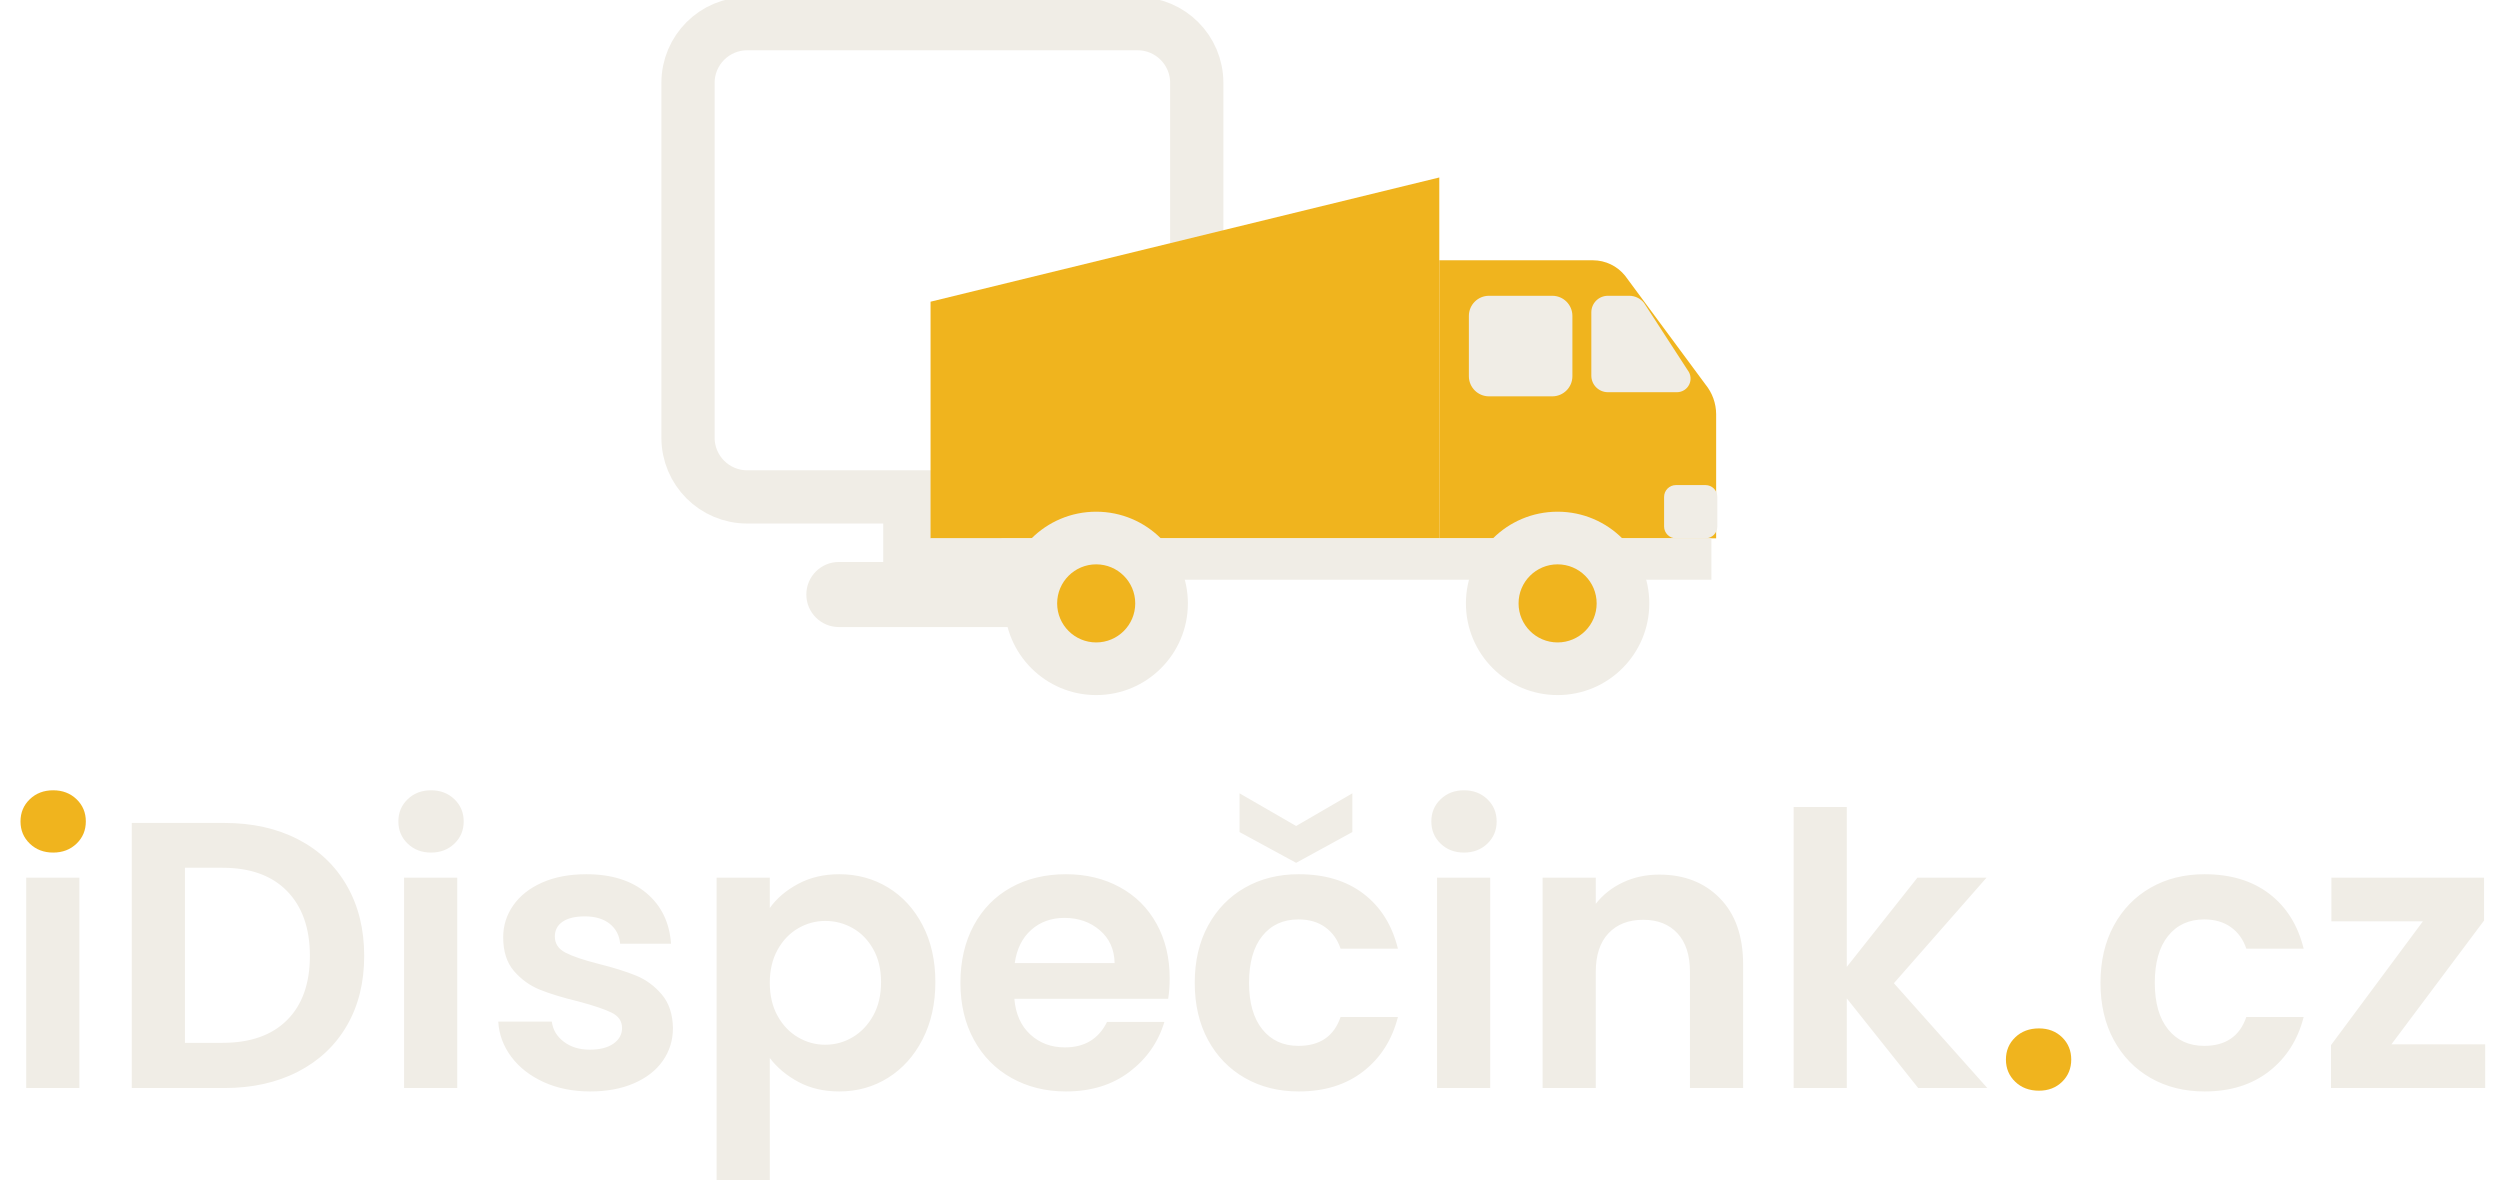
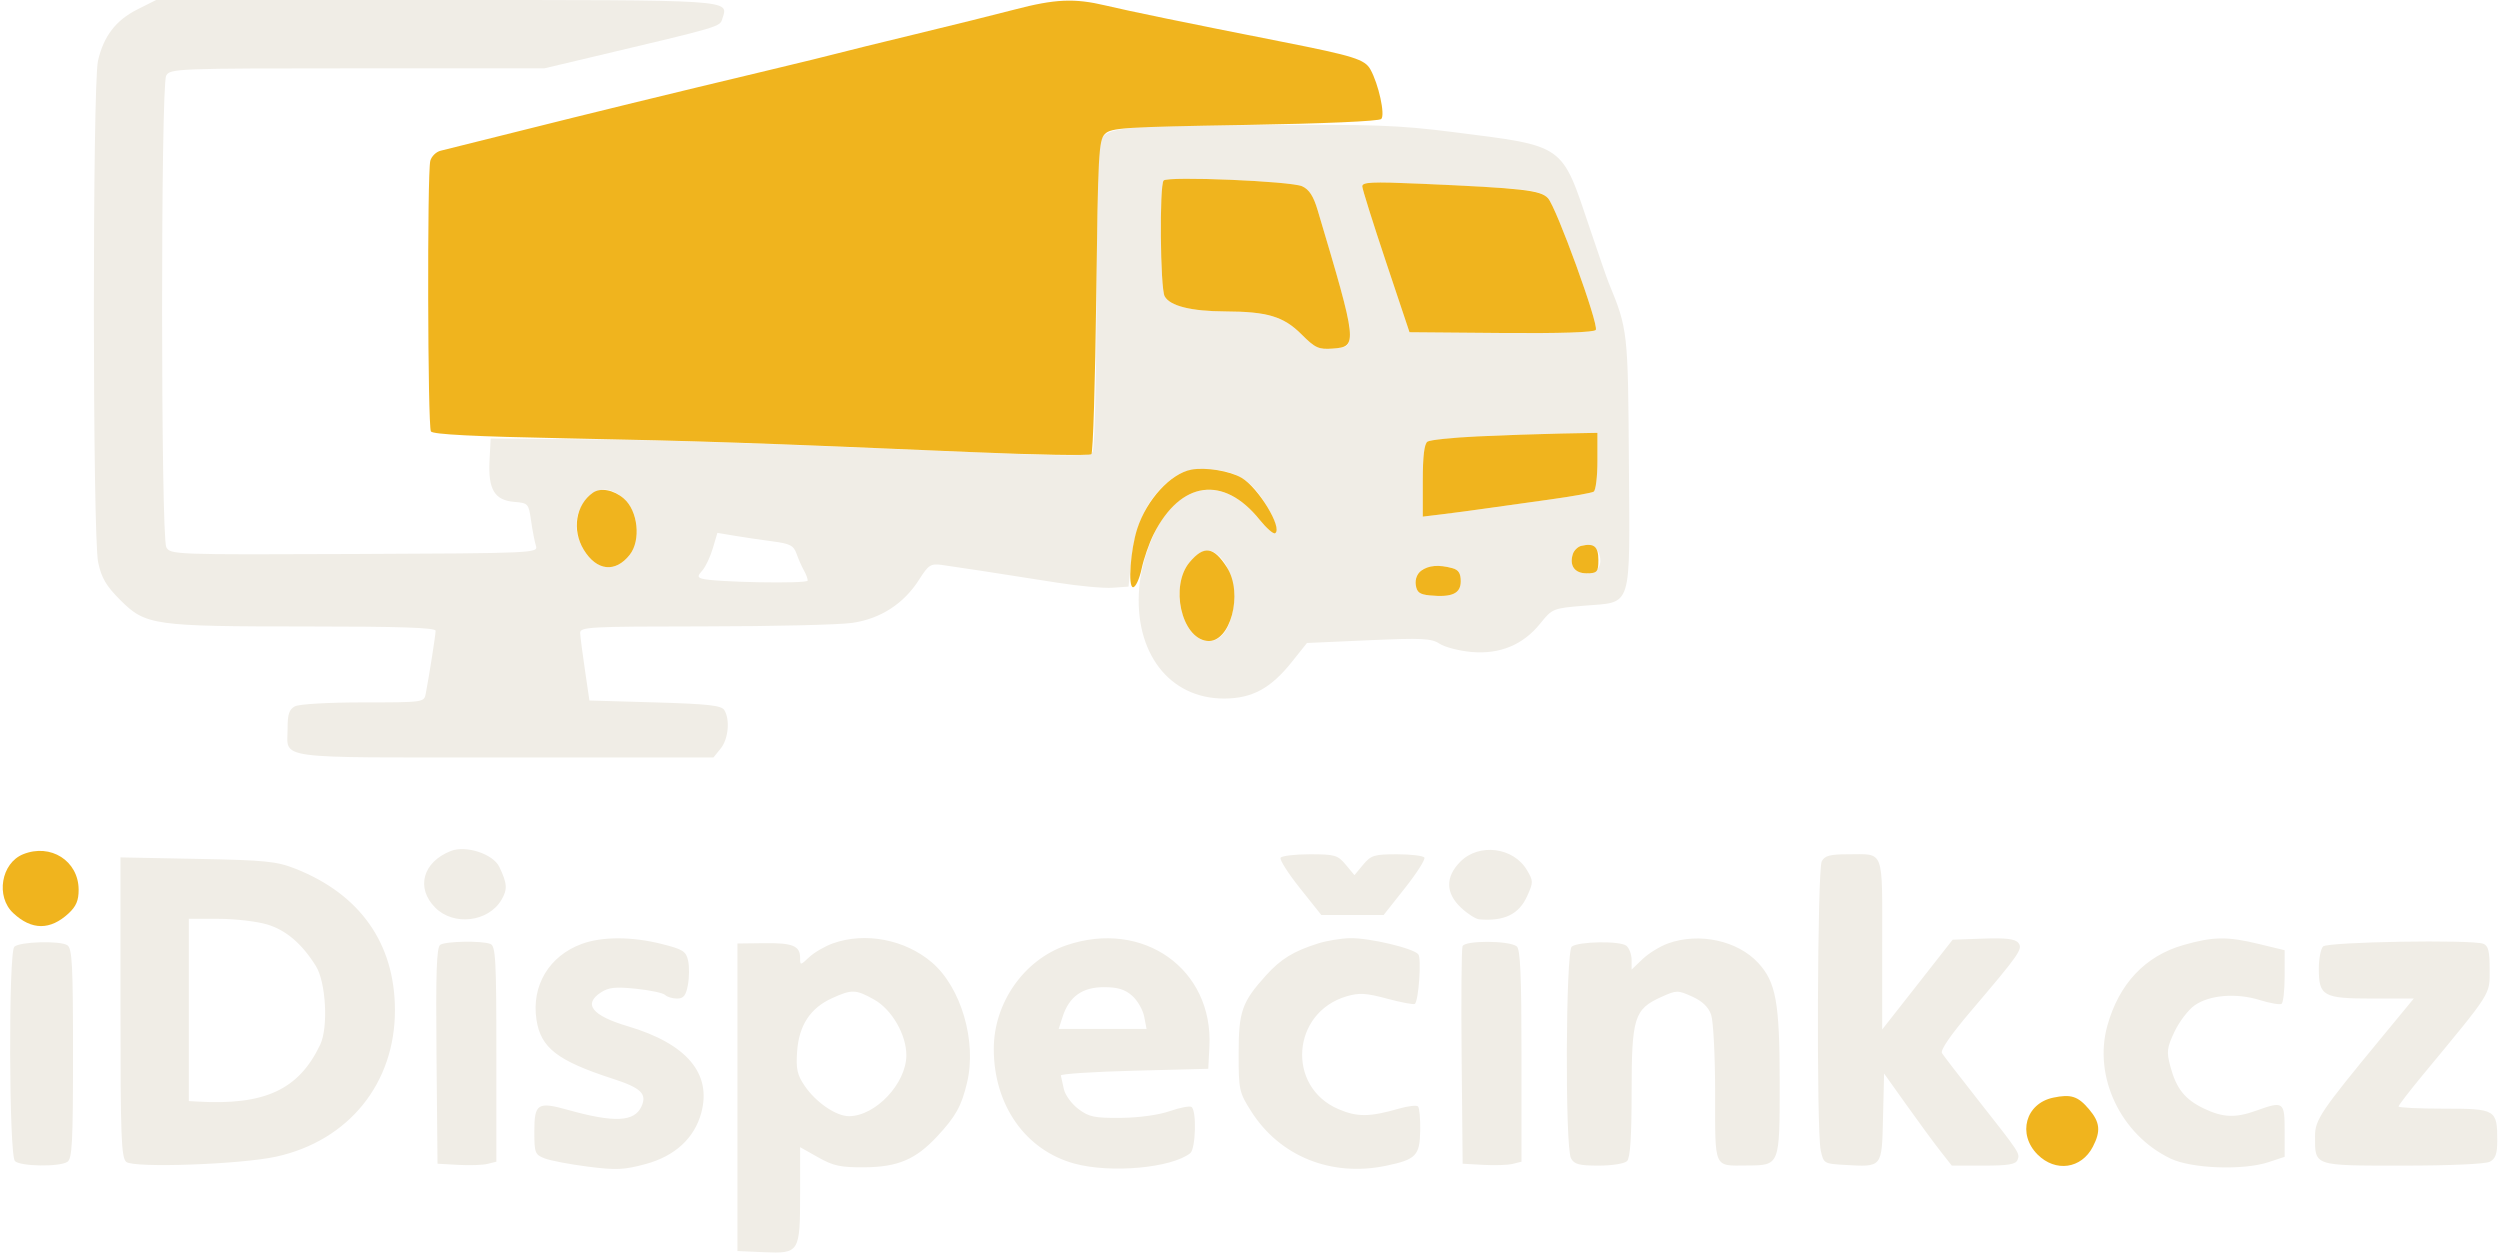
- <svg xmlns="http://www.w3.org/2000/svg" viewBox="0 0 684.632 322.92" role="img" aria-label="iDispečink.cz">
-   <g transform="translate(180.316 0) scale(1.62)">
-     <g fill="none">
-       <rect x="5" y="4" width="86" height="80" rx="10" stroke="#F0EDE6" stroke-width="9" />
-       <rect x="38" y="84" width="20" height="13" fill="#F0EDE6" />
-       <rect x="25" y="95" width="46" height="11" rx="5.5" fill="#F0EDE6" />
-     </g>
-     <path d="M46 51 L132 30 L132 91 L46 91 Z" fill="#F0B41E" />
-     <path d="M132 44 h26 a7 7 0 0 1 5.4 2.6 L177 65 a8 8 0 0 1 1.8 5 V91 H132 Z" fill="#F0B41E" />
-     <rect x="137" y="50" width="17.5" height="17" rx="3.4" fill="#F0EDE6" />
-     <path d="M160.5 50 h3.6 a3.2 3.2 0 0 1 2.5 1.2 L174 62.6 a2.3 2.3 0 0 1-1.8 3.7 h-11.7 a2.8 2.8 0 0 1-2.8-2.8 v-10.7 a2.8 2.8 0 0 1 2.8-2.8 Z" fill="#F0EDE6" />
-     <rect x="46" y="91" width="132" height="7" fill="#F0EDE6" />
-     <rect x="170" y="82" width="9" height="9" rx="2" fill="#F0EDE6" />
-     <circle cx="74" cy="102" r="15.5" fill="#F0EDE6" />
-     <circle cx="74" cy="102" r="6.6" fill="#F0B41E" />
-     <circle cx="152" cy="102" r="15.5" fill="#F0EDE6" />
-     <circle cx="152" cy="102" r="6.6" fill="#F0B41E" />
-   </g>
-   <g transform="translate(0 297.96) scale(0.104 -0.104)">
-     <path fill="#F0EDE6" d="M209 554V0H69V554Z M959 348Q959 243 913.5 164.5Q868 86 784.5 43.0Q701 0 591 0H347V698H591Q701 698 784.5 655.0Q868 612 913.5 532.5Q959 453 959 348Z M816 348Q816 457 756.0 518.5Q696 580 586 580H487V119H586Q696 119 756.0 179.0Q816 239 816 348Z M1049 702Q1049 737 1073.5 760.5Q1098 784 1135 784Q1172 784 1196.5 760.5Q1221 737 1221 702Q1221 667 1196.5 643.5Q1172 620 1135 620Q1098 620 1073.5 643.5Q1049 667 1049 702Z M1204 554V0H1064V554Z M1312 175H1453Q1457 143 1484.5 122.0Q1512 101 1553 101Q1593 101 1615.5 117.0Q1638 133 1638 158Q1638 185 1610.5 198.5Q1583 212 1523 228Q1461 243 1421.5 259.0Q1382 275 1353.5 308.0Q1325 341 1325 397Q1325 443 1351.5 481.0Q1378 519 1427.5 541.0Q1477 563 1544 563Q1643 563 1702.0 513.5Q1761 464 1767 380H1633Q1630 413 1605.5 432.5Q1581 452 1540 452Q1502 452 1481.5 438.0Q1461 424 1461 399Q1461 371 1489.0 356.5Q1517 342 1576 327Q1636 312 1675.0 296.0Q1714 280 1742.5 246.5Q1771 213 1772 158Q1772 110 1745.5 72.0Q1719 34 1669.5 12.5Q1620 -9 1554 -9Q1486 -9 1432.0 15.5Q1378 40 1346.5 82.0Q1315 124 1312 175Z M2210 563Q2281 563 2338.5 528.0Q2396 493 2429.5 428.5Q2463 364 2463 279Q2463 194 2429.5 128.5Q2396 63 2338.5 27.0Q2281 -9 2210 -9Q2149 -9 2102.5 16.0Q2056 41 2027 79V-264H1887V554H2027V474Q2054 512 2101.5 537.5Q2149 563 2210 563Z M2173 440Q2135 440 2101.5 420.5Q2068 401 2047.5 364.0Q2027 327 2027 277Q2027 227 2047.5 190.0Q2068 153 2101.5 133.5Q2135 114 2173 114Q2212 114 2245.5 134.0Q2279 154 2299.5 191.0Q2320 228 2320 279Q2320 329 2299.5 365.5Q2279 402 2245.5 421.0Q2212 440 2173 440Z M3076 235H2671Q2676 175 2713.0 141.0Q2750 107 2804 107Q2882 107 2915 174H3066Q3042 94 2974.0 42.5Q2906 -9 2807 -9Q2727 -9 2663.5 26.5Q2600 62 2564.5 127.0Q2529 192 2529 277Q2529 363 2564.0 428.0Q2599 493 2662.0 528.0Q2725 563 2807 563Q2886 563 2948.5 529.0Q3011 495 3045.5 432.5Q3080 370 3080 289Q3080 259 3076 235Z M2935 329Q2934 383 2896.0 415.5Q2858 448 2803 448Q2751 448 2715.5 416.5Q2680 385 2672 329Z M3420 563Q3523 563 3590.5 511.5Q3658 460 3681 367H3530Q3518 403 3489.5 423.5Q3461 444 3419 444Q3359 444 3324.0 400.5Q3289 357 3289 277Q3289 198 3324.0 154.5Q3359 111 3419 111Q3504 111 3530 187H3681Q3658 97 3590.0 44.0Q3522 -9 3420 -9Q3340 -9 3278.0 26.5Q3216 62 3181.0 126.5Q3146 191 3146 277Q3146 363 3181.0 427.5Q3216 492 3278.0 527.5Q3340 563 3420 563Z M3561 674 3413 593 3264 674V776L3413 690L3561 776Z M3769 702Q3769 737 3793.5 760.5Q3818 784 3855 784Q3892 784 3916.5 760.5Q3941 737 3941 702Q3941 667 3916.5 643.5Q3892 620 3855 620Q3818 620 3793.5 643.5Q3769 667 3769 702Z M3924 554V0H3784V554Z M4590 325V0H4450V306Q4450 372 4417.0 407.5Q4384 443 4327 443Q4269 443 4235.5 407.5Q4202 372 4202 306V0H4062V554H4202V485Q4230 521 4273.5 541.5Q4317 562 4369 562Q4468 562 4529.0 499.5Q4590 437 4590 325Z M5051 0 4863 236V0H4723V740H4863V319L5049 554H5231L4987 276L5233 0Z M5805 563Q5908 563 5975.5 511.5Q6043 460 6066 367H5915Q5903 403 5874.5 423.5Q5846 444 5804 444Q5744 444 5709.0 400.5Q5674 357 5674 277Q5674 198 5709.0 154.5Q5744 111 5804 111Q5889 111 5915 187H6066Q6043 97 5975.0 44.0Q5907 -9 5805 -9Q5725 -9 5663.0 26.5Q5601 62 5566.0 126.5Q5531 191 5531 277Q5531 363 5566.0 427.5Q5601 492 5663.0 527.5Q5725 563 5805 563Z M6297 115H6544V0H6138V113L6380 439H6139V554H6541V441Z" />
-     <path fill="#F0B41E" d="M54 702Q54 737 78.5 760.5Q103 784 140 784Q177 784 201.5 760.5Q226 737 226 702Q226 667 201.5 643.5Q177 620 140 620Q103 620 78.5 643.5Q54 667 54 702Z M5282 75Q5282 110 5306.5 133.5Q5331 157 5369 157Q5406 157 5430.0 133.5Q5454 110 5454 75Q5454 40 5430.0 16.5Q5406 -7 5369 -7Q5331 -7 5306.5 16.5Q5282 40 5282 75Z" />
-   </g>
+ <svg xmlns="http://www.w3.org/2000/svg" viewBox="74.99 178.50 492.76 247.42" width="493" height="247" role="img" aria-label="iDispečink.cz">
+   <path fill="#F0EDE6" fill-rule="evenodd" d="M101.586 180.363C97.34 182.492 94.918 185.652 93.809 190.5 92.703 195.332 92.73 284.422 93.84 289.586 94.5 292.676 95.422 294.246 98.215 297.035 103.211 302.031 104.762 302.25 135.035 302.25 153.527 302.25 160.5 302.484 160.5 303.102 160.5 303.906 159.246 311.898 158.543 315.562 158.227 317.23 158.07 317.25 146.188 317.25 139.324 317.25 133.527 317.582 132.699 318.027 131.578 318.629 131.254 319.602 131.262 322.34 131.281 328.609 127.691 328.125 174.039 328.125H215.383L216.816 326.355C218.34 324.473 218.695 320.617 217.516 318.75 216.945 317.848 214.262 317.551 203.848 317.25L190.883 316.875 190 310.875C189.512 307.574 189.086 304.285 189.055 303.562 189.004 302.34 190.652 302.25 213.562 302.234 227.07 302.227 240.227 301.918 242.793 301.543 248.391 300.734 253.008 297.742 256.023 292.973 257.84 290.098 258.297 289.801 260.461 290.09 263.109 290.445 271.406 291.719 283.367 293.609 287.629 294.281 292.523 294.727 294.242 294.602L297.375 294.375 297.832 289.875C298.633 281.984 301.117 276.762 305.742 273.234 307.859 271.621 309.148 271.25 312.656 271.25 317.746 271.25 320.926 272.844 323.602 276.734 327.758 282.777 327.484 286.41 323.27 281.164 317.59 274.094 310.891 273.324 305.48 279.117 302.629 282.176 299.949 289.086 299.488 294.57 298.414 307.375 305.422 316.52 316.281 316.488 321.773 316.473 325.449 314.492 329.582 309.32L332.625 305.512 344.789 304.973C355.387 304.504 357.191 304.59 358.824 305.66 359.855 306.336 362.676 307.066 365.094 307.285 370.699 307.793 375.309 305.891 378.699 301.672 381.082 298.711 381.207 298.66 387.375 298.148 397.023 297.344 396.406 299.32 396.215 269.883 396.047 243.941 396 243.52 392.227 234.375 391.887 233.551 390.191 228.656 388.461 223.5 382.859 206.816 383.703 207.406 361.5 204.59 350.66 203.215 345.824 203.043 322.5 203.211 294.203 203.41 292.609 203.609 291.668 207 291.383 208.031 291.109 221.867 291.062 237.75 291.016 253.758 290.672 267.109 290.289 267.711 289.695 268.652 286.641 268.672 267.238 267.859 218.84 265.84 205.965 265.414 189 265.273L171.375 265.125 171.148 269.508C170.855 275.176 172.145 277.32 176.043 277.641 178.785 277.867 178.879 277.973 179.359 281.371 179.633 283.293 180.066 285.523 180.32 286.324 180.773 287.754 180.059 287.785 144.441 287.934 108.836 288.082 108.082 288.055 107.301 286.594 106.207 284.551 106.184 195.492 107.277 193.449 108.027 192.047 109.238 192 145.008 192H181.969L191.297 189.793C217.336 183.625 216.621 183.836 217.164 182.121 218.344 178.406 219.797 178.5 160.555 178.5H105.293Z M331.676 215.297C333.059 215.926 333.906 217.238 334.734 220.02 340.02 237.762 341.301 242.746 341.102 244.781 340.891 246.953 340.645 247.141 337.73 247.355 334.914 247.559 334.262 247.262 331.547 244.547 328.012 241.012 324.805 240.047 316.5 240.016 309.738 239.988 305.535 238.938 304.508 237.016 303.637 235.391 303.461 215.055 304.312 214.156 305.148 213.27 329.453 214.281 331.676 215.297Z M372.633 215.754C377.41 216.109 379.211 216.555 380.223 217.645 381.887 219.43 390.312 242.637 389.676 243.668 389.375 244.156 382.664 244.375 371.039 244.277L352.875 244.125 348.238 230.25C345.688 222.617 343.578 215.906 343.551 215.332 343.508 214.465 345.422 214.375 354.938 214.789 361.227 215.066 369.191 215.5 372.633 215.754Z M390 269.582C390 272.652 389.668 275.367 389.266 275.617 388.859 275.867 385.062 276.551 380.828 277.137 376.59 277.723 370.93 278.516 368.25 278.898 365.57 279.285 361.602 279.812 359.438 280.074L355.5 280.551V273.445C355.5 268.582 355.797 266.148 356.438 265.73 357.383 265.121 369.203 264.402 382.688 264.141L390 264Z M197.68 276.98C200.484 279.395 201.098 285.238 198.84 288.094 196 291.695 192.316 291.289 189.758 287.09 187.922 284.074 187.828 280.699 189.52 278.23 191.957 274.664 194.531 274.273 197.68 276.98Z M227.125 285.449C230.531 285.895 231.223 286.258 231.812 287.922 232.191 288.996 232.84 290.461 233.25 291.176 233.664 291.895 234 292.797 234 293.184 234 293.863 215.355 293.52 213.086 292.797 212.223 292.523 212.242 292.246 213.199 291.172 213.832 290.457 214.758 288.5 215.254 286.82L216.16 283.762 219.641 284.344C221.559 284.664 224.926 285.16 227.125 285.449Z M390.363 287.965C391.07 290.191 389.996 291.75 387.75 291.75 385.496 291.75 384.43 290.191 385.145 287.941 385.906 285.539 389.598 285.555 390.363 287.965Z M314.641 287.824C320.238 291.84 318.816 305.801 312.879 305.105 307.801 304.508 305.523 294.215 309.441 289.559 311.34 287.301 313.098 286.715 314.641 287.824Z M361.312 290.723C362.562 291.059 363 291.73 363 293.324 363 295.746 361.285 296.535 356.914 296.117 354.875 295.922 354.324 295.512 354.117 294.043 353.688 291.004 356.871 289.531 361.312 290.723Z" />
+   <path fill="#f0b41e" fill-rule="evenodd" d="M274.875 180.387C271.164 181.359 262.387 183.539 255.375 185.23 248.363 186.922 241.445 188.625 240 189.016 238.555 189.406 232.312 190.934 226.125 192.41 206.934 196.992 190.676 200.961 176.625 204.496 169.199 206.363 162.395 208.059 161.504 208.27 160.613 208.477 159.691 209.375 159.453 210.262 158.816 212.641 158.93 262.73 159.574 263.723 159.957 264.312 168.184 264.73 186.375 265.09 212.711 265.605 223.68 265.977 266.414 267.809 279.086 268.352 289.719 268.531 290.039 268.211 290.363 267.891 290.793 253.828 291 236.965 291.344 208.836 291.484 206.191 292.715 204.965 293.93 203.746 296.461 203.586 320.305 203.184 335.949 202.922 346.855 202.445 347.297 202.004 348.105 201.195 346.773 195.117 345.156 192.219 344.047 190.23 341.891 189.555 327.75 186.762 308.84 183.027 297.52 180.703 292.828 179.582 286.688 178.121 282.859 178.293 274.875 180.387Z M304.312 214.156C303.461 215.055 303.637 235.391 304.508 237.016 305.535 238.938 309.738 239.988 316.5 240.016 324.805 240.047 328.012 241.012 331.547 244.547 334.262 247.262 334.914 247.559 337.73 247.355 342.672 246.996 342.617 246.48 334.734 220.02 333.906 217.238 333.059 215.926 331.676 215.297 329.453 214.281 305.148 213.27 304.312 214.156Z M343.551 215.332C343.578 215.906 345.688 222.617 348.238 230.25L352.875 244.125 371.039 244.277C382.664 244.375 389.375 244.156 389.676 243.668 390.312 242.637 381.887 219.43 380.223 217.645 378.758 216.07 375.332 215.684 354.938 214.789 345.422 214.375 343.508 214.465 343.551 215.332Z M366.375 264.703C361.426 264.938 356.953 265.398 356.438 265.73 355.797 266.148 355.5 268.582 355.5 273.445V280.551L359.438 280.074C361.602 279.812 365.57 279.285 368.25 278.898 370.93 278.516 376.59 277.723 380.828 277.137 385.062 276.551 388.859 275.867 389.266 275.617 389.668 275.367 390 272.652 390 269.582V264L382.688 264.141C378.664 264.219 371.324 264.473 366.375 264.703Z M309.75 271.281C305.676 272.055 300.969 277.199 299.109 282.91 297.762 287.047 297.223 294.5 298.27 294.5 298.77 294.5 299.531 292.859 299.961 290.852 300.391 288.844 301.457 285.777 302.332 284.039 307.637 273.469 316.148 272.301 323.27 281.164 324.617 282.836 325.992 284.035 326.328 283.828 327.891 282.859 323.023 274.816 319.703 272.883 317.363 271.516 312.566 270.746 309.75 271.281Z M191.582 275.824C188.188 278.184 187.379 283.184 189.758 287.09 192.316 291.289 196 291.695 198.84 288.094 201.098 285.238 200.484 279.395 197.68 276.98 195.68 275.262 193.098 274.77 191.582 275.824Z M386.848 286.312C386.145 286.469 385.379 287.203 385.145 287.941 384.418 290.223 385.496 291.75 387.832 291.75 389.941 291.75 390.188 291.477 390.188 289.125 390.188 286.465 389.344 285.754 386.848 286.312Z M309.441 289.559C305.523 294.215 307.801 304.508 312.879 305.105 317.453 305.641 320.125 295.77 316.812 290.574 314.191 286.461 312.27 286.199 309.441 289.559Z M355.195 291.23C354.375 291.832 353.957 292.914 354.117 294.043 354.324 295.512 354.875 295.922 356.914 296.117 361.285 296.535 363 295.746 363 293.324 363 291.73 362.562 291.059 361.312 290.723 358.641 290.008 356.645 290.172 355.195 291.23Z" />
+   <path fill="#F0EDE6" fill-rule="evenodd" d="M163.5 346.602C157.941 348.797 156.547 353.91 160.441 357.809 164.09 361.453 170.91 360.641 173.504 356.254 174.73 354.18 174.656 353.031 173.082 349.738 171.859 347.18 166.484 345.422 163.5 346.602Z M362.941 348.691C359.926 351.707 359.977 354.926 363.078 357.824 364.359 359.02 365.965 360.047 366.641 360.102 371.605 360.516 374.492 359.117 376.117 355.516 377.352 352.777 377.352 352.527 376.082 350.383 373.414 345.863 366.645 344.992 362.941 348.691Z M327.414 347.934C327.184 348.309 328.898 351.012 331.227 353.934L335.465 359.25H347.766L351.992 353.906C354.32 350.965 356.039 348.266 355.816 347.906 355.594 347.543 353.164 347.25 350.422 347.25 345.895 347.25 345.273 347.441 343.715 349.312L342 351.375 340.285 349.312C338.707 347.414 338.141 347.25 333.203 347.25 330.254 347.25 327.648 347.559 327.414 347.934Z M434.312 348.633C433.438 350.27 433.25 401.809 434.109 405.75 434.668 408.316 434.77 408.379 438.738 408.605 446.34 409.039 446.172 409.246 446.414 399.27L446.625 390.559 451.102 396.84C453.562 400.297 456.574 404.391 457.789 405.938L460 408.75H466.273C471.184 408.75 472.641 408.504 472.984 407.613 473.484 406.312 473.508 406.348 465 395.543 461.492 391.09 458.371 387.035 458.059 386.531 457.699 385.953 459.789 382.914 463.684 378.336 473.449 366.859 474.109 365.91 473.125 364.727 472.496 363.969 470.652 363.75 466.219 363.91L460.168 364.125 453.211 372.996 446.25 381.863V365.012C446.25 345.875 446.773 347.25 439.465 347.25 435.945 347.25 434.902 347.531 434.312 348.633Z M98.25 377.465C98.25 403.129 98.402 407.191 99.398 408.02 100.898 409.262 122.004 408.52 129.02 406.977 143.332 403.828 152.508 392.477 152.465 377.977 152.43 364.867 145.59 355.16 132.828 350.113 129.09 348.637 126.938 348.418 113.438 348.16L98.25 347.867Z M127.195 361.105C130.945 362.219 134.102 364.91 136.863 369.348 138.84 372.531 139.324 381.438 137.707 384.848 133.477 393.762 126.754 396.879 113.438 396.098L111.75 396V360H117.613C120.84 360 125.152 360.496 127.195 361.105Z M189.391 364.949C182.934 367.312 179.41 373.18 180.418 379.891 181.258 385.492 184.543 388.039 195.512 391.594 201.082 393.398 202.297 394.574 201.168 397.055 199.77 400.129 195.812 400.312 186.617 397.738 180.652 396.066 180 396.488 180 401.996 180 406.258 180.125 406.586 182.062 407.332 183.195 407.77 187.031 408.5 190.586 408.953 196.18 409.668 197.711 409.598 202.008 408.434 207.781 406.871 211.633 403.32 212.98 398.32 215.074 390.551 210.09 384.672 198.488 381.227 191.402 379.125 189.598 376.867 193.148 374.539 194.676 373.539 196.031 373.398 200.086 373.812 202.855 374.098 205.445 374.648 205.836 375.039 206.23 375.43 207.289 375.75 208.191 375.75 209.48 375.75 209.941 375.176 210.336 373.062 210.613 371.582 210.633 369.426 210.379 368.27 209.969 366.402 209.363 366.023 205.117 364.957 199.277 363.488 193.387 363.484 189.391 364.949Z M238.992 364.844C237.406 365.41 235.297 366.633 234.305 367.566 232.535 369.227 232.5 369.23 232.5 367.723 232.5 365.332 231.051 364.738 225.375 364.809L220.125 364.875V425.625L225.355 425.852C232.355 426.152 232.5 425.918 232.5 414.285V405.105L236.062 407.113C239.078 408.816 240.488 409.117 245.25 409.082 251.805 409.027 255.34 407.527 259.555 403 263.246 399.035 264.367 397.02 265.48 392.352 267.422 384.207 264.309 373.555 258.539 368.617 253.25 364.09 245.371 362.57 238.992 364.844Z M247.125 375.953C250.621 377.91 253.508 382.902 253.488 386.973 253.461 392.527 247.41 398.953 242.172 398.988 239.629 399.004 235.617 396.262 233.391 392.98 231.926 390.828 231.668 389.652 231.91 386.203 232.27 381.051 234.512 377.625 238.801 375.68 242.73 373.895 243.488 373.918 247.125 375.953Z M285.109 365.223C276.746 368.07 270.77 376.578 270.758 385.66 270.742 396.805 277.027 405.738 286.734 408.363 293.879 410.301 305.828 409.219 309.562 406.301 310.652 405.449 310.855 397.809 309.805 397.16 309.422 396.922 307.484 397.301 305.492 397.996 303.348 398.746 299.434 399.285 295.875 399.32 290.652 399.367 289.562 399.141 287.473 397.57 286.148 396.578 284.859 394.812 284.602 393.648 284.348 392.48 284.078 391.266 284.004 390.949 283.934 390.633 290.457 390.207 298.5 390L313.125 389.625 313.352 385.25C314.148 369.922 300.254 360.066 285.109 365.223Z M298.082 375.188C299.141 376.117 300.211 377.973 300.469 379.312L300.938 381.75H283.578L284.367 379.312C285.648 375.359 288.254 373.5 292.5 373.5 295.234 373.5 296.652 373.93 298.082 375.188Z M334.812 364.867C329.969 366.395 327.465 367.93 324.547 371.156 319.77 376.445 319.125 378.285 319.125 386.625 319.125 393.832 319.223 394.277 321.613 398.039 327.258 406.922 337.414 411.027 348.215 408.785 354.176 407.547 354.914 406.781 354.996 401.789 355.031 399.465 354.836 397.336 354.559 397.059 354.281 396.781 352.605 396.973 350.84 397.48 344.996 399.168 342.551 399.191 338.82 397.586 328.527 393.164 329.59 378.516 340.434 375.312 342.949 374.57 344.273 374.648 348.52 375.789 351.312 376.539 353.758 376.992 353.949 376.801 354.691 376.059 355.262 367.832 354.625 367.023 353.676 365.809 344.91 363.738 341.094 363.824 339.324 363.863 336.496 364.332 334.812 364.867Z M403.977 364.848C402.383 365.418 400.105 366.816 398.914 367.957L396.75 370.031V368.109C396.75 367.051 396.285 365.801 395.723 365.328 394.52 364.332 386.312 364.449 384.938 365.48 383.73 366.383 383.582 405.066 384.777 407.301 385.418 408.496 386.375 408.75 390.25 408.75 392.906 408.75 395.34 408.359 395.852 407.852 396.48 407.223 396.75 403.105 396.754 394.164 396.758 379.473 397.266 377.848 402.641 375.426 405.637 374.074 405.855 374.07 408.711 375.355 410.73 376.27 411.922 377.41 412.461 378.957 412.898 380.215 413.25 387.145 413.25 394.531 413.25 409.566 412.898 408.766 419.5 408.727 426.062 408.684 426 408.848 426 392.309 426 376.512 425.277 372.508 421.742 368.691 417.66 364.293 410.117 362.66 403.977 364.848Z M505.734 365.184C498.203 367.34 493.027 372.828 490.727 381.105 487.918 391.199 493.363 402.648 503.219 407.363 507.375 409.352 517.574 409.723 522.562 408.066L525.75 407.012V401.879C525.75 396.098 525.535 395.949 520.125 397.898 516.031 399.371 513.547 399.27 509.805 397.477 506.031 395.668 504.336 393.535 503.164 389.129 502.398 386.242 502.492 385.473 503.988 382.301 504.918 380.336 506.691 378.004 507.934 377.117 510.848 375.043 516.152 374.598 520.816 376.039 522.844 376.668 524.785 377.008 525.129 376.797 525.469 376.586 525.75 374.113 525.75 371.309V366.203L520.688 364.977C514.422 363.453 511.648 363.492 505.734 365.184Z M77.277 365.523C76.105 366.691 76.223 406.672 77.398 407.852 78.465 408.914 86.133 409.039 87.75 408.016 88.707 407.41 88.875 404.188 88.875 386.625 88.875 369.066 88.707 365.836 87.75 365.215 86.297 364.273 78.293 364.508 77.277 365.523Z M161.426 365.125C160.688 365.594 160.52 370.492 160.676 387.051L160.875 408.375 164.961 408.605C167.207 408.734 169.824 408.645 170.773 408.406L172.5 407.973V386.691C172.5 367.977 172.355 365.355 171.312 364.957 169.598 364.297 162.539 364.418 161.426 365.125Z M363.355 365.41C363.145 365.953 363.066 375.84 363.176 387.383L363.375 408.375 367.461 408.605C369.707 408.734 372.324 408.645 373.273 408.406L375 407.973V387.078C375 371.254 374.773 366.004 374.062 365.445 372.562 364.27 363.805 364.238 363.355 365.41Z M533.344 365.457C532.879 365.922 532.5 367.895 532.5 369.848 532.5 375.266 533.363 375.75 543.055 375.75H551.254L544.688 383.711C532.875 398.035 531.75 399.707 531.75 402.93 531.75 408.891 531.324 408.75 549.074 408.75 558.516 408.75 565.43 408.438 566.301 407.973 567.406 407.383 567.75 406.391 567.75 403.801 567.75 397.672 567.461 397.5 557.223 397.5 552.289 397.5 548.25 397.305 548.25 397.066 548.25 396.828 550.359 394.082 552.938 390.965 566.84 374.156 566.238 375.098 566.246 370.02 566.25 366.402 565.98 365.309 565 364.93 562.746 364.066 534.262 364.539 533.344 365.457Z M533.344 365.457" />
+   <path fill="#f0b41e" fill-rule="evenodd" d="M79.02 347.242C74.676 348.996 73.566 355.598 77.062 358.867 80.699 362.27 84.367 362.289 87.996 358.93 89.5 357.535 89.996 356.359 89.984 354.223 89.949 348.547 84.457 345.051 79.02 347.242Z M480.02 395.328C474.57 396.48 472.914 402.531 476.941 406.559 480.496 410.109 485.605 409.391 487.867 405.016 489.457 401.938 489.285 400.203 487.133 397.648 484.938 395.035 483.547 394.582 480.02 395.328Z M480.02 395.328" />
</svg>
